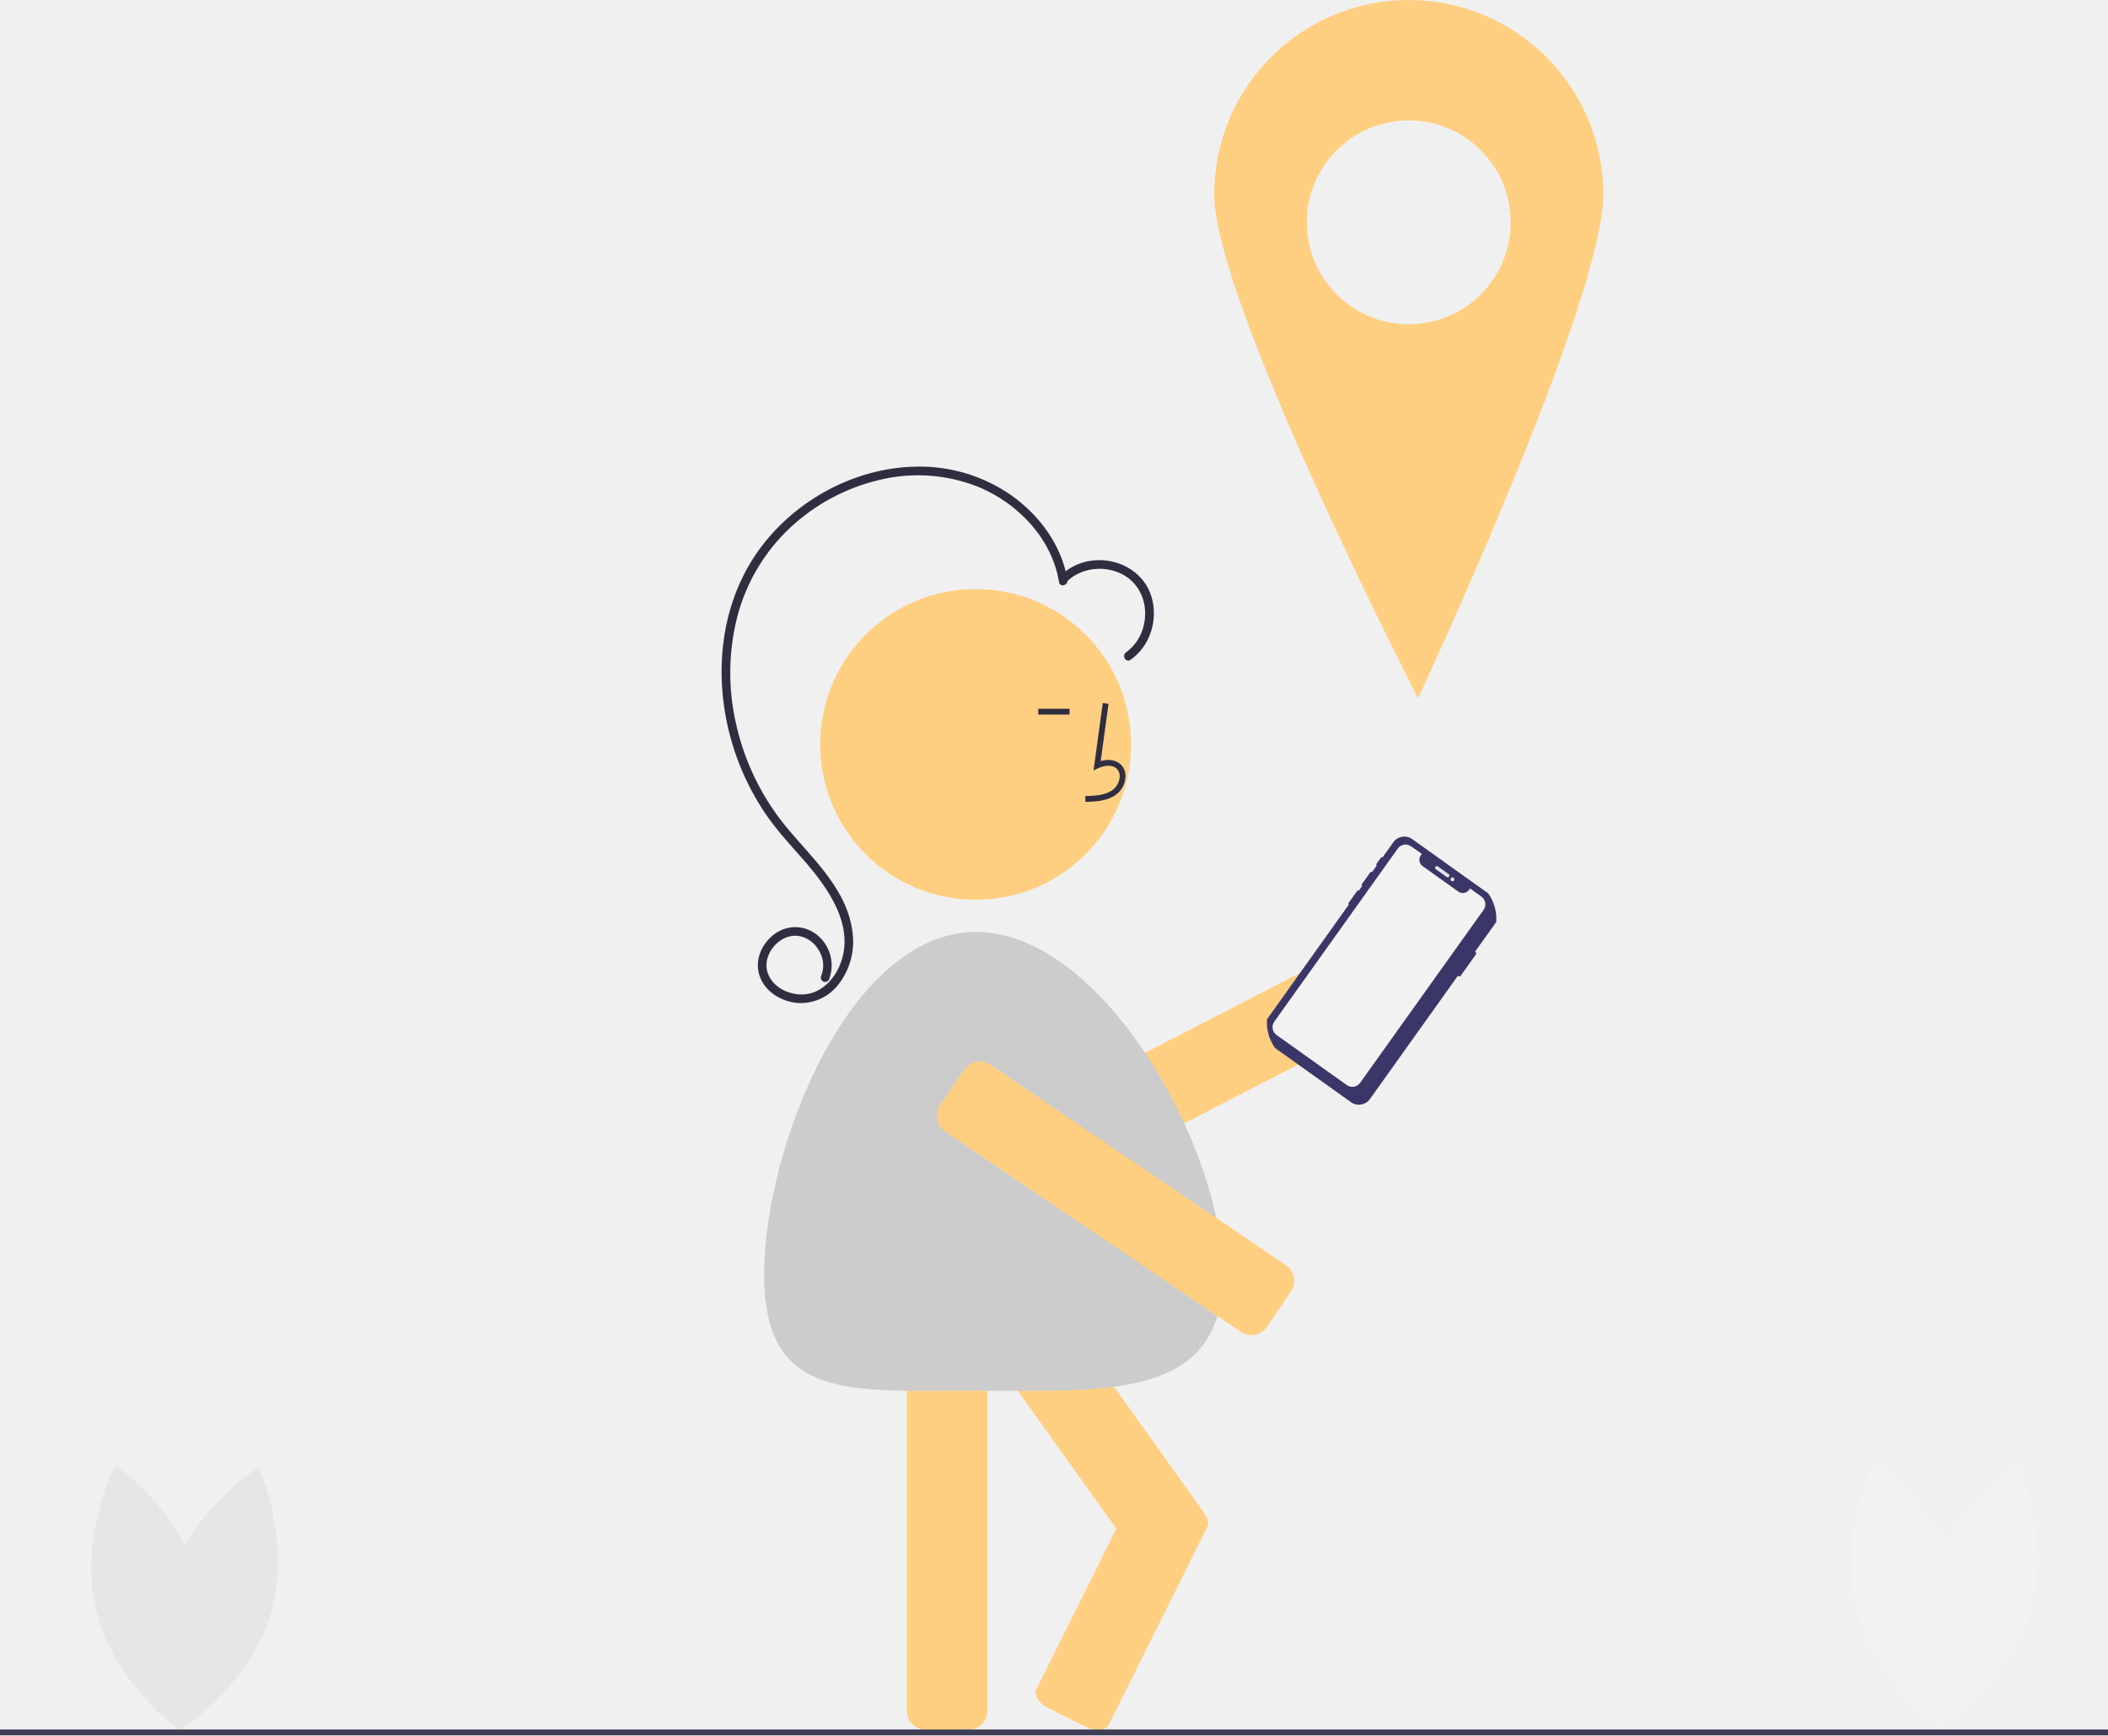
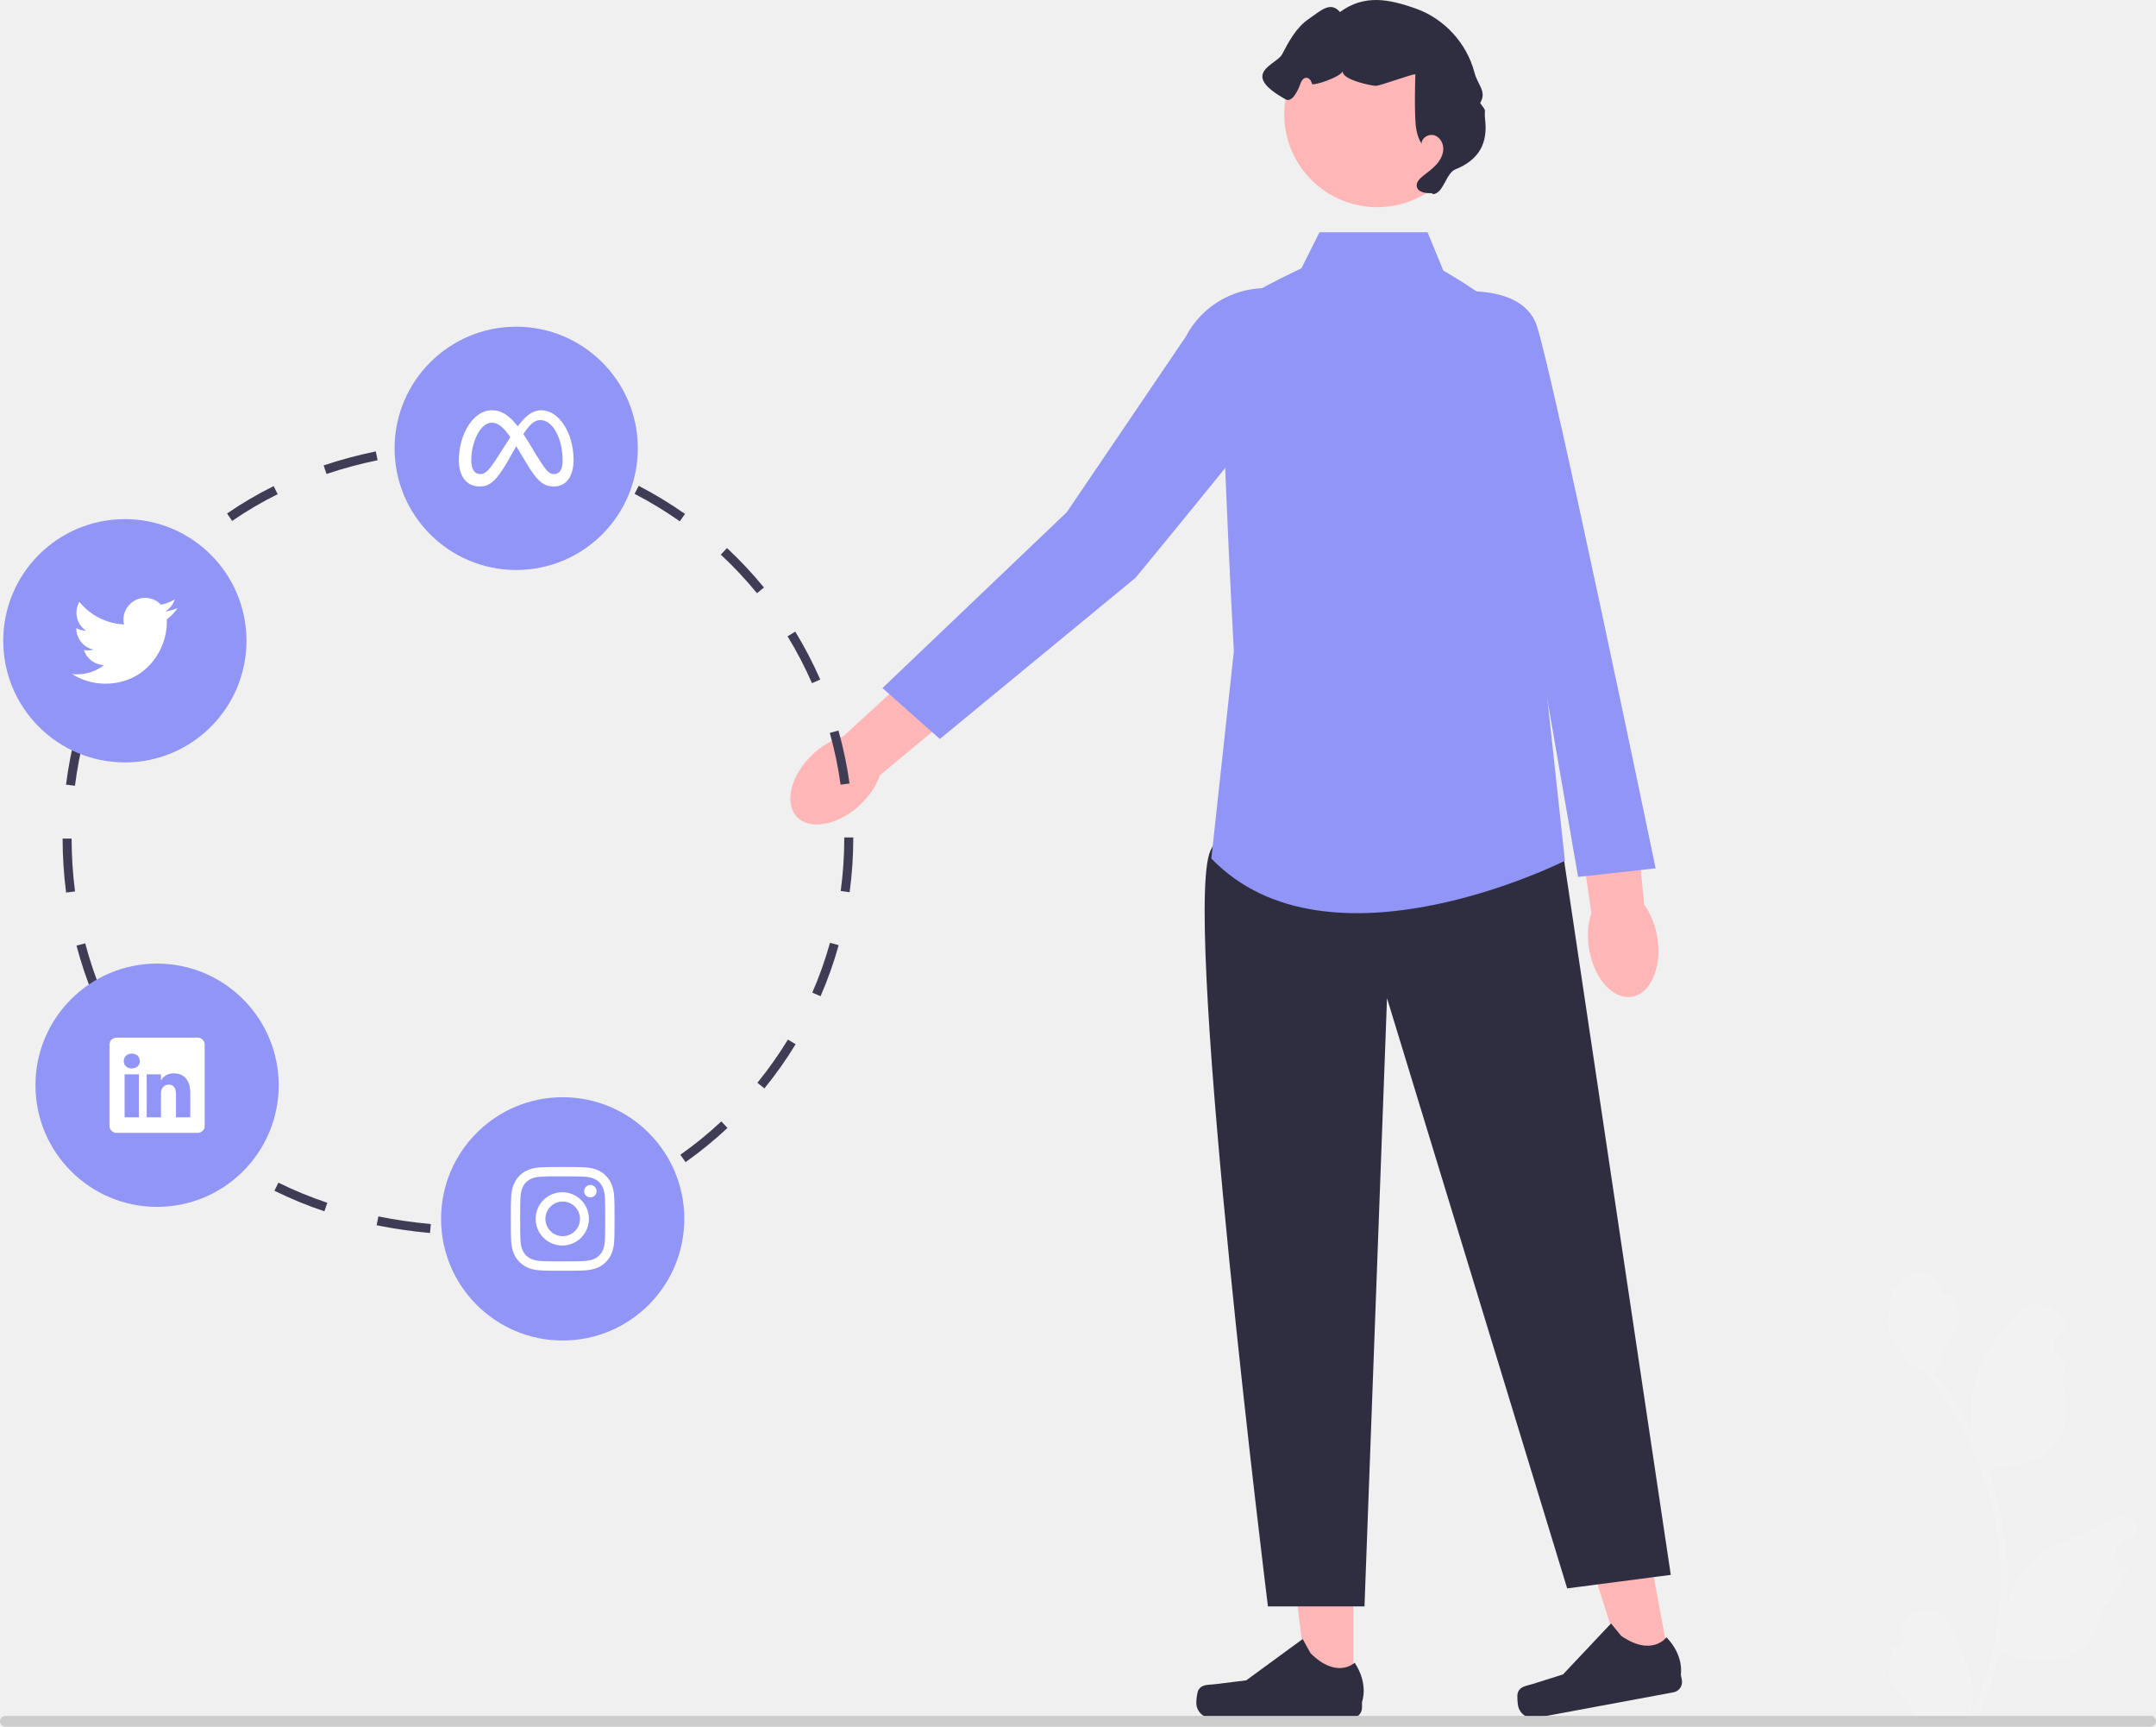
- <svg xmlns="http://www.w3.org/2000/svg" data-name="Layer 1" width="726" height="597.692" viewBox="0 0 726 597.692">
-   <path d="M900.743,695.54c-7.51,25.086,4.145,50.735,4.145,50.735S928.72,731.25,936.23,706.164s-4.145-50.735-4.145-50.735S908.253,670.454,900.743,695.54Z" transform="translate(-237 -151.1541)" fill="#f2f2f2" />
-   <path d="M912.146,696.219c6.321,25.412-6.529,50.483-6.529,50.483s-23.098-16.13-29.418-41.542,6.529-50.483,6.529-50.483S905.825,670.807,912.146,696.219Z" transform="translate(-237 -151.1541)" fill="#f2f2f2" />
-   <path d="M294.743,696.54c-7.51,25.086,4.145,50.735,4.145,50.735S322.72,732.25,330.23,707.164s-4.145-50.735-4.145-50.735S302.253,671.454,294.743,696.54Z" transform="translate(-237 -151.1541)" fill="#e6e6e6" />
-   <path d="M306.146,697.219c6.321,25.412-6.529,50.483-6.529,50.483s-23.098-16.13-29.418-41.542,6.529-50.483,6.529-50.483S299.825,671.807,306.146,697.219Z" transform="translate(-237 -151.1541)" fill="#e6e6e6" />
-   <circle cx="336.002" cy="256.403" r="53.519" fill="#ffcf81" />
-   <path d="M570.569,746.903H555.81a6.508,6.508,0,0,1-6.5-6.5V617.389a6.508,6.508,0,0,1,6.5-6.5h14.759a6.508,6.508,0,0,1,6.5,6.5V740.403A6.508,6.508,0,0,1,570.569,746.903Z" transform="translate(-237 -151.1541)" fill="#ffcf81" />
-   <path d="M612.125,547.62l-6.763-13.118a6.508,6.508,0,0,1,2.799-8.756l109.337-56.371a6.508,6.508,0,0,1,8.756,2.799l6.763,13.118a6.508,6.508,0,0,1-2.799,8.756L620.881,550.419A6.508,6.508,0,0,1,612.125,547.62Z" transform="translate(-237 -151.1541)" fill="#ffcf81" />
-   <path d="M649.94,680.924l-12.006,8.585a6.508,6.508,0,0,1-9.068-1.507l-71.548-100.066a6.508,6.508,0,0,1,1.507-9.068l12.006-8.585a6.508,6.508,0,0,1,9.068,1.507l71.548,100.066A6.508,6.508,0,0,1,649.94,680.924Z" transform="translate(-237 -151.1541)" fill="#ffcf81" />
-   <path d="M611.176,746.04l-13.213-6.578c-3.208-1.597-5.012-4.518-4.019-6.511l34.053-68.399c.992-1.993,4.41-2.315,7.618-.717l13.213,6.578c3.208,1.597,5.012,4.518,4.019,6.511l-34.053,68.399C617.802,747.315,614.384,747.637,611.176,746.04Z" transform="translate(-237 -151.1541)" fill="#ffcf81" />
-   <path d="M610.828,427.35l-.056-2c3.721-.104,7.001-.337,9.466-2.138a6.148,6.148,0,0,0,2.381-4.528,3.514,3.514,0,0,0-1.153-2.895c-1.636-1.383-4.269-.936-6.188-.055l-1.655.759,3.173-23.19,1.981.271L616.079,413.301c2.608-.767,5.023-.438,6.678.961a5.471,5.471,0,0,1,1.86,4.492,8.133,8.133,0,0,1-3.2,6.073C618.251,427.142,614.135,427.257,610.828,427.35Z" transform="translate(-237 -151.1541)" fill="#2f2e41" />
-   <rect x="357.578" y="244.121" width="10.771" height="2" fill="#2f2e41" />
-   <path d="M658.165,590.154c0,43.63-41.37,40-85,40s-73,3.631-73-40,29.37-118,73-118S658.165,546.524,658.165,590.154Z" transform="translate(-237 -151.1541)" fill="#ccc" />
-   <path d="M604.637,350.885c-1.999-11.916-9.547-22.159-19.259-29.074a55.109,55.109,0,0,0-32.519-9.942c-22.493.247-44.487,12.846-56.546,31.75-13.36,20.943-13.624,48.293-4.592,70.937a87.823,87.823,0,0,0,8.732,16.611c3.877,5.745,8.574,10.813,13.142,16.001,8.513,9.669,18.274,23.117,12.569,36.609-2.107,4.983-6.552,9.514-12.209,9.871-4.775.301-10.07-1.983-12.187-6.472-2.372-5.029.912-10.98,5.764-13.039,5.089-2.159,10.379,1.026,12.258,5.924a9.517,9.517,0,0,1,.089,7.061,1.553,1.553,0,0,0,.538,2.052,1.509,1.509,0,0,0,2.052-.538,13.418,13.418,0,0,0-3.362-14.848,11.877,11.877,0,0,0-15.313-.947c-4.756,3.474-7.271,9.692-4.861,15.303,2.087,4.858,7.136,7.792,12.235,8.411a16.372,16.372,0,0,0,14.748-6.53A23.93,23.93,0,0,0,530.67,472.755c-1.669-15.354-13.936-25.851-23.144-37.087a84.878,84.878,0,0,1-16.869-34.528,78.317,78.317,0,0,1,.323-37.781,64.185,64.185,0,0,1,18.336-30.626,67.884,67.884,0,0,1,30.245-16.206,56.241,56.241,0,0,1,33.69,2.05c11.273,4.472,21.278,13.321,26.045,24.589a37.979,37.979,0,0,1,2.448,8.516c.319,1.9,3.21,1.094,2.893-.798Z" transform="translate(-237 -151.1541)" fill="#2f2e41" />
-   <path d="M604.572,351.336c5.009-4.826,13.174-5.521,19.209-2.253,6.242,3.381,8.747,10.663,7.146,17.401a15.729,15.729,0,0,1-6.111,9.362c-1.573,1.095-.076,3.697,1.514,2.59,6.753-4.701,9.596-13.759,7.291-21.596-2.406-8.182-10.398-13.067-18.744-12.741a18.875,18.875,0,0,0-12.426,5.115c-1.393,1.342.73,3.462,2.121,2.121Z" transform="translate(-237 -151.1541)" fill="#2f2e41" />
-   <path d="M560.757,531.844l8.282-12.217a6.508,6.508,0,0,1,9.028-1.733L679.889,586.921a6.508,6.508,0,0,1,1.733,9.028l-8.282,12.217a6.508,6.508,0,0,1-9.028,1.733L562.49,540.872A6.508,6.508,0,0,1,560.757,531.844Z" transform="translate(-237 -151.1541)" fill="#ffcf81" />
-   <polygon points="508.148 327.888 508.148 327.888 508.149 327.888 508.148 327.888" fill="#3a3768" />
-   <polygon points="502.219 336.198 502.219 336.198 502.219 336.198 502.219 336.198" fill="#3a3768" />
-   <path d="M752.301,468.739a14.956,14.956,0,0,0-2.79-9.913l-26.161-18.667a4.644,4.644,0,0,0-6.478,1.083l-3.761,5.271c-.014-.014-.013-.036-.03-.048a.35.35,0,0,0-.488.082l-1.541,2.16a.35.35,0,0,0,.082.488c.017.012.037.004.055.013l-1.662,2.329a.35.35,0,0,0-.033-.035.387.387,0,0,0-.54.09l-2.944,4.125a.387.387,0,0,0,.09.54.372.372,0,0,0,.044.02L704.95,457.95c-.009-.007-.013-.018-.023-.024a.369.369,0,0,0-.514.086l-2.997,4.2a.369.369,0,0,0,.086.514c.009.006.021.008.03.014l-28.171,39.479a14.956,14.956,0,0,0,2.79,9.913l26.161,18.667a4.644,4.644,0,0,0,6.477-1.083L739.106,487.231a.58.58,0,0,0,.112.121.622.622,0,0,0,.866-.151l5.202-7.29a.622.622,0,0,0-.139-.869.579.579,0,0,0-.151-.067Z" transform="translate(-237 -151.1541)" fill="#3a3768" />
-   <path d="M747.149,459.935l-3.851-2.764-.332.461a2.69,2.69,0,0,1-3.686.645l-12.31-8.79a2.709,2.709,0,0,1-.627-3.778l.332-.461L722.99,442.668a3.28,3.28,0,0,0-4.579.742l-.009.013-42.532,59.614a3.299,3.299,0,0,0,.755,4.589l24.214,17.267a3.28,3.28,0,0,0,4.577-.757l.012-.017,42.532-59.596a3.28,3.28,0,0,0-.787-4.572Z" transform="translate(-237 -151.1541)" fill="#f2f2f2" />
-   <path d="M732.186,449.576l3.75,2.676a.59.59,0,0,1,.138.823h0a.59.59,0,0,1-.823.138l-3.75-2.676a.59.59,0,0,1-.138-.823h0A.59.59,0,0,1,732.186,449.576Z" transform="translate(-237 -151.1541)" fill="#e6e8ec" />
-   <circle cx="500.235" cy="302.866" r="0.663" fill="#e6e8ec" />
-   <path d="M722.174,151.154a67,67,0,0,0-67,67v0c0,37,70.2,173.5,70.2,173.5s63.8-136.48,63.8-173.49a67,67,0,0,0-66.99-67.01Zm0,111.68a35.1,35.1,0,1,1,35.1-35.1v0A35.1,35.1,0,0,1,722.174,262.834Z" transform="translate(-237 -151.1541)" fill="#ffcf81" />
-   <rect y="595.692" width="726" height="2" fill="#3f3d56" />
+ <svg xmlns="http://www.w3.org/2000/svg" width="478.67" height="383.237" viewBox="0 0 478.67 383.237">
+   <g>
+     <path d="M190.976,178.611c-4.853,4.572-11.146,5.775-14.056,2.687-2.91-3.088-1.334-9.299,3.519-13.871,2.124-2.002,4.525-3.357,6.796-3.99l20.808-19.117,8.763,9.955-21.442,17.789c-.767,2.23-2.263,4.545-4.388,6.547Z" fill="#ffb6b6" />
+     <g>
+       <polygon points="300.444 375.337 290.413 375.336 285.642 336.646 300.446 336.647 300.444 375.337" fill="#ffb6b6" />
+       <path d="M266.078,375.109h0c-.312,.526-.477,2.224-.477,2.835h0c0,1.88,1.524,3.404,3.404,3.404h31.064c1.283,0,2.322-1.04,2.322-2.322v-1.293s1.537-3.887-1.627-8.678c0,0-3.932,3.751-9.808-2.124l-1.733-3.139-12.542,9.173-6.952,.856c-1.521,.187-2.869-.029-3.652,1.289Z" fill="#2f2e41" />
+     </g>
+     <g>
+       <polygon points="370.814 369.639 360.951 371.47 349.195 334.302 363.751 331.6 370.814 369.639" fill="#ffb6b6" />
+       <path d="M336.984,375.691h0c-.211,.574-.063,2.273,.049,2.875h0c.343,1.849,2.12,3.069,3.969,2.726l30.541-5.672c1.261-.234,2.094-1.446,1.859-2.708l-.236-1.272s.801-4.102-3.184-8.235c0,0-3.181,4.406-10.031-.298l-2.277-2.77-10.656,11.309-6.679,2.111c-1.461,.462-2.826,.495-3.355,1.934Z" fill="#2f2e41" />
+     </g>
+     <path d="M346.234,184.131l24.707,165.423-23,3-40-131-5,135h-21.437s-18.516-149-13.039-167c5.476-18,77.769-5.423,77.769-5.423Z" fill="#2f2e41" />
+     <path d="M292.941,51.554h24l3.5,8.5s14,8,14,11,8.5,78.5,8.5,78.5l4.5,41.5s-52.5,26.5-78.5-.5l5-46s-4-72-2-75,17-10,17-10l4-8Z" fill="#9195f6" />
+     <path d="M285.435,64.454h0s7.314,11.053,5.006,15.6-38.324,48.183-38.324,48.183l-43.455,35.786-12.737-11.303,40.931-39.046,26.447-39.003c4.209-8.028,13.292-12.221,22.132-10.217Z" fill="#9195f6" />
+     <g>
+       <path d="M367.96,208.119c1.045,6.586-1.506,12.463-5.696,13.128-4.191,.665-8.435-4.135-9.48-10.72-.457-2.883-.226-5.63,.531-7.863l-4.077-27.96,13.162-1.634,2.622,27.737c1.411,1.89,2.481,4.43,2.938,7.313Z" fill="#ffb6b6" />
+       <path d="M316.77,65.547s20.695-4.632,24.455,6.845,26.352,120.336,26.352,120.336l-17.211,1.906-12.925-74.58-20.671-54.507Z" fill="#9195f6" />
+     </g>
+     <circle cx="305.764" cy="25.353" r="20.634" fill="#ffb6b6" />
+     <path d="M317.837,42.873c-1.323,.064-3.069-.188-3.291-1.494-.156-.921,.621-1.715,1.352-2.297,1.02-.811,2.095-1.567,2.971-2.532s1.551-2.184,1.567-3.487-.759-2.662-2.006-3.041-2.801,.548-2.82,1.85c-1.202-1.825-1.361-4.124-1.424-6.308-.037-1.278-.053-2.557-.049-3.835,.006-1.747,.05-3.493,.094-5.239-.859-.045-7.79,2.563-8.79,2.563-.86,0-7.77-1.372-7.31-3.34-.135,1.258-6.727,3.524-6.861,2.866s-.626-1.353-1.297-1.314c-.707,.041-1.092,.825-1.33,1.493-.531,1.49-1.82,4.065-3.202,3.296-10.459-5.825-2.026-7.639-.787-10.008,1.523-2.912,3.148-5.942,5.859-7.799s4.85-4.076,6.986-1.578c5.357-3.905,10.671-2.963,16.915-.736s11.238,7.674,12.915,14.087c.769,2.939,2.828,4.229,1.294,6.852,1.691,2.268,.775,.985,1.109,3.794,.264,2.217,.043,4.556-1.056,6.499-1.174,2.075-3.252,3.519-5.474,4.385s-2.606,5.212-4.966,5.552" fill="#2f2e41" />
+   </g>
+   <path d="M420.346,365.602c2.066,.129,3.208-2.437,1.645-3.933l-.155-.618c.02-.05,.041-.099,.062-.148,2.089-4.982,9.17-4.947,11.241,.042,1.839,4.428,4.179,8.864,4.756,13.546,.258,2.067,.142,4.172-.316,6.2,4.308-9.411,6.575-19.687,6.575-30.021,0-2.597-.142-5.193-.433-7.783-.239-2.119-.568-4.224-.995-6.31-2.306-11.277-7.299-22.018-14.5-30.99-3.462-1.892-6.349-4.851-8.093-8.397-.626-1.279-1.117-2.655-1.35-4.056,.394,.052,1.486-5.949,1.188-6.317,.549-.833,1.532-1.247,2.131-2.06,2.982-4.043,7.091-3.337,9.236,2.157,4.582,2.313,4.627,6.148,1.815,9.837-1.789,2.347-2.035,5.522-3.604,8.035,.162,.207,.329,.407,.491,.614,2.961,3.798,5.522,7.88,7.681,12.169-.61-4.766,.291-10.508,1.826-14.21,1.748-4.217,5.025-7.769,7.91-11.415,3.466-4.379,10.573-2.468,11.184,3.083,.006,.054,.012,.107,.017,.161-.429,.242-.848,.499-1.259,.77-2.339,1.547-1.531,5.174,1.241,5.602l.063,.01c-.155,1.544-.42,3.074-.807,4.579,3.702,14.316-4.29,19.53-15.701,19.764-.252,.129-.497,.258-.749,.381,1.156,3.255,2.08,6.594,2.764,9.979,.614,2.99,1.04,6.013,1.279,9.049,.297,3.83,.271,7.68-.052,11.503l.019-.136c.82-4.211,3.107-8.145,6.427-10.87,4.946-4.063,11.933-5.559,17.268-8.824,2.568-1.572,5.859,.459,5.411,3.437l-.022,.143c-.794,.323-1.569,.698-2.319,1.117-.429,.242-.848,.499-1.259,.77-2.339,1.547-1.531,5.174,1.241,5.602l.063,.01c.045,.006,.084,.013,.129,.019-1.363,3.236-3.262,6.239-5.639,8.829-2.315,12.497-12.256,13.683-22.89,10.044h-.006c-1.163,5.064-2.861,10.011-5.044,14.726h-18.02c-.065-.2-.123-.407-.181-.607,1.666,.103,3.346,.006,4.986-.297-1.337-1.641-2.674-3.294-4.011-4.935-.032-.032-.058-.065-.084-.097-.678-.84-1.363-1.673-2.041-2.512l-0-.001c-.042-2.578,.267-5.147,.879-7.64l.001-0Z" fill="#f2f2f2" />
+   <path d="M0,382.047c0,.66,.53,1.19,1.19,1.19H477.48c.66,0,1.19-.53,1.19-1.19,0-.66-.53-1.19-1.19-1.19H1.19c-.66,0-1.19,.53-1.19,1.19Z" fill="#ccc" />
+   <path d="M107.489,273.849l-.136-1.996c3.901-.265,7.813-.799,11.626-1.589l.405,1.959c-3.902,.808-7.904,1.354-11.896,1.626Zm-12.02-.178c-4.036-.363-8.025-.941-11.856-1.718l.397-1.961c3.76,.763,7.676,1.33,11.639,1.687l-.18,1.992Zm35.479-4.687l-.671-1.885c3.676-1.308,7.295-2.884,10.76-4.684l.922,1.775c-3.545,1.842-7.25,3.454-11.011,4.793Zm-58.922-.126c-3.831-1.285-7.566-2.819-11.101-4.562l.884-1.793c3.455,1.702,7.106,3.203,10.853,4.459l-.636,1.896Zm-21.469-10.622c-3.302-2.264-6.459-4.787-9.385-7.501l1.36-1.467c2.854,2.647,5.934,5.109,9.155,7.317l-1.131,1.65Zm101.65-.293l-1.155-1.633c3.186-2.254,6.246-4.748,9.097-7.412l1.365,1.461c-2.916,2.726-6.047,5.277-9.307,7.584Zm-119.223-16.017c-2.488-3.105-4.782-6.437-6.817-9.899l1.725-1.014c1.986,3.381,4.225,6.632,6.653,9.663l-1.561,1.25Zm136.727-.341l-1.551-1.264c2.467-3.03,4.748-6.256,6.776-9.586l1.708,1.041c-2.076,3.407-4.409,6.707-6.934,9.809ZM20.819,221.272c-1.518-3.668-2.809-7.496-3.835-11.379l1.934-.512c1.004,3.797,2.266,7.54,3.75,11.125l-1.848,.766Zm161.36-.156l-1.834-.799c1.557-3.578,2.88-7.301,3.932-11.064l1.926,.539c-1.076,3.851-2.43,7.661-4.023,11.324ZM14.676,198.111c-.511-3.952-.772-7.982-.776-11.978l2-.002c.003,3.911,.259,7.855,.759,11.724l-1.983,.256Zm173.957-.079l-1.981-.27c.524-3.854,.79-7.794,.79-11.709l-0-.181h2l0,.173c0,4.013-.272,8.043-.809,11.986ZM16.64,174.407l-1.984-.254c.507-3.974,1.276-7.939,2.286-11.785l1.935,.508c-.988,3.762-1.74,7.642-2.236,11.531Zm169.988-.239c-.535-3.869-1.342-7.734-2.399-11.486l1.925-.542c1.082,3.84,1.908,7.795,2.456,11.755l-1.981,.273ZM22.605,151.746l-1.85-.762c1.53-3.714,3.322-7.334,5.326-10.76l1.727,1.01c-1.958,3.346-3.708,6.882-5.203,10.512Zm157.672-.113c-1.561-3.568-3.385-7.066-5.422-10.397l1.706-1.044c2.085,3.409,3.952,6.989,5.549,10.641l-1.833,.801Zm-12.212-19.965c-2.469-3.021-5.169-5.901-8.026-8.562l1.363-1.464c2.923,2.723,5.686,5.67,8.211,8.76l-1.549,1.266Zm-133.625-.105l-1.563-1.247c2.499-3.132,5.245-6.099,8.161-8.818l1.364,1.463c-2.846,2.653-5.524,5.547-7.962,8.603Zm116.487-15.855c-3.195-2.251-6.571-4.301-10.035-6.093l.919-1.776c3.544,1.833,6.999,3.931,10.268,6.234l-1.152,1.635Zm-99.387-.085l-1.135-1.647c3.267-2.25,6.751-4.296,10.355-6.083l.889,1.792c-3.52,1.744-6.92,3.742-10.109,5.938Zm20.952-10.421l-.64-1.895c3.714-1.253,7.61-2.301,11.581-3.115l.401,1.959c-3.89,.797-7.707,1.824-11.343,3.051Zm57.626-.251c-3.679-1.301-7.486-2.358-11.314-3.144l.401-1.959c3.918,.803,7.814,1.885,11.58,3.217l-.667,1.886Zm-34.649-4.505l-.183-1.991c2.002-.184,4.06-.318,6.117-.399,1.946-.023,3.963,.063,5.902,.191l-.131,1.996c-1.896-.125-3.824-.188-5.731-.188-1.983,.079-4.006,.211-5.974,.391Z" fill="#3f3d56" />
+   <g>
+     <circle cx="34.874" cy="240.876" r="27" fill="#9195f6" />
+     <path d="M24.307,231.823c0-.836,.695-1.514,1.552-1.514h18.03c.857,0,1.552,.678,1.552,1.514v18.107c0,.836-.695,1.514-1.552,1.514H25.859c-.857,0-1.552-.678-1.552-1.514v-18.107Zm6.529,16.178v-9.543h-3.171v9.543h3.171Zm-1.585-10.847c1.106,0,1.794-.732,1.794-1.648-.02-.936-.687-1.648-1.773-1.648s-1.795,.713-1.795,1.648c0,.917,.688,1.648,1.753,1.648h.021Zm6.483,10.847v-5.33c0-.285,.021-.571,.106-.774,.229-.569,.75-1.16,1.627-1.16,1.148,0,1.606,.874,1.606,2.158v5.105h3.171v-5.474c0-2.932-1.564-4.295-3.651-4.295-1.683,0-2.437,.925-2.86,1.576v.033h-.021l.021-.033v-1.35h-3.17c.04,.896,0,9.543,0,9.543h3.17Z" fill="#fff" />
+   </g>
+   <circle cx="114.607" cy="99.515" r="27" fill="#9195f6" />
+   <path d="M114.951,94.624c1.477-1.998,3.11-3.57,5.199-3.57,3.943,0,7.19,5.019,7.191,10.994,0,3.645-1.569,5.929-4.388,5.929-2.456,0-3.812-1.378-6.246-5.45l-1.062-1.787-.188-.314c-.277-.468-.558-.933-.844-1.396l-1.875,3.311c-2.663,4.656-4.162,5.636-6.244,5.636-2.894,0-4.622-2.252-4.622-5.824,0-5.706,3.175-11.099,7.319-11.099,.508,0,.995,.062,1.471,.194,.493,.137,.973,.35,1.453,.648,.918,.571,1.837,1.456,2.836,2.728Zm2.413,3.54c-.401-.653-.786-1.253-1.157-1.803l-.01-.013c1.345-2.077,2.456-3.11,3.776-3.11,2.743,0,4.937,4.038,4.937,8.998,0,1.891-.621,2.988-1.902,2.988-1.23,0-1.818-.812-4.154-4.568l-1.491-2.491h.002Zm-7.779-4.315c1.154,.159,2.205,1.009,3.725,3.185-.877,1.343-1.745,2.692-2.602,4.048-2.16,3.384-2.906,4.143-4.108,4.143-1.237,0-1.974-1.086-1.974-3.024,0-4.142,2.066-8.379,4.53-8.379,.145,0,.288,.01,.43,.029v-.002Z" fill="#fff" fill-rule="evenodd" />
+   <g>
+     <circle cx="27.72" cy="142.223" r="27" fill="#9195f6" />
+     <path d="M23.362,151.747c8.847,0,13.686-7.33,13.686-13.676,0-.205,0-.413-.009-.618,.942-.682,1.755-1.527,2.401-2.494-.88,.388-1.813,.644-2.768,.759,1.006-.601,1.759-1.547,2.12-2.662-.945,.56-1.979,.953-3.058,1.162-1.82-1.938-4.867-2.034-6.806-.214-1.252,1.175-1.783,2.929-1.394,4.601-3.868-.194-7.471-2.02-9.915-5.024-1.273,2.199-.62,5.008,1.492,6.421-.763-.026-1.508-.231-2.177-.598v.066c.003,2.288,1.614,4.259,3.856,4.715-.413,.114-.839,.17-1.267,.169-.302,.001-.603-.027-.9-.084,.63,1.959,2.436,3.3,4.494,3.336-1.705,1.339-3.81,2.065-5.978,2.062-.382,.002-.764-.02-1.143-.066,2.2,1.403,4.755,2.147,7.364,2.147Z" fill="#fff" />
+   </g>
+   <circle cx="124.926" cy="270.536" r="27" fill="#9195f6" />
+   <path d="M124.926,259.02c-3.125,0-3.518,.014-4.746,.069-1.228,.058-2.064,.25-2.797,.535-.769,.289-1.465,.743-2.04,1.329-.586,.575-1.039,1.271-1.329,2.04-.285,.731-.479,1.569-.535,2.792-.055,1.231-.069,1.622-.069,4.752,0,3.126,.014,3.518,.069,4.746,.058,1.226,.25,2.063,.535,2.795,.295,.757,.688,1.399,1.329,2.04,.639,.641,1.281,1.035,2.038,1.329,.734,.285,1.569,.479,2.795,.535,1.229,.055,1.621,.069,4.749,.069s3.518-.014,4.747-.069c1.225-.058,2.064-.25,2.797-.535,.768-.289,1.464-.743,2.038-1.329,.641-.641,1.034-1.283,1.329-2.04,.284-.733,.478-1.569,.535-2.795,.055-1.228,.069-1.619,.069-4.747s-.014-3.519-.069-4.749c-.058-1.225-.252-2.063-.535-2.794-.289-.768-.743-1.464-1.329-2.04-.575-.586-1.271-1.04-2.04-1.329-.734-.285-1.572-.479-2.797-.535-1.229-.055-1.619-.069-4.749-.069h.003Zm-1.032,2.076h1.034c3.075,0,3.439,.01,4.652,.066,1.123,.05,1.733,.239,2.139,.396,.537,.209,.921,.459,1.324,.862s.652,.786,.861,1.324c.158,.404,.345,1.015,.396,2.138,.056,1.213,.068,1.578,.068,4.651s-.012,3.439-.068,4.652c-.05,1.123-.239,1.732-.396,2.138-.185,.5-.479,.952-.862,1.323-.403,.403-.786,.652-1.324,.861-.403,.158-1.013,.345-2.138,.397-1.213,.055-1.578,.068-4.652,.068s-3.44-.013-4.654-.068c-1.123-.052-1.732-.239-2.138-.397-.5-.184-.953-.478-1.324-.861-.383-.371-.678-.824-.864-1.324-.157-.404-.345-1.015-.396-2.138-.055-1.213-.066-1.578-.066-4.654,0-3.075,.012-3.437,.066-4.651,.052-1.123,.239-1.733,.397-2.139,.209-.537,.459-.921,.862-1.324,.403-.403,.786-.652,1.324-.861,.406-.158,1.015-.345,2.138-.397,1.062-.049,1.474-.063,3.62-.065v.003Zm7.18,1.912c-.763,0-1.382,.619-1.382,1.382s.619,1.382,1.382,1.382h0c.763,0,1.382-.619,1.382-1.382s-.619-1.382-1.382-1.382Zm-6.146,1.615c-3.266-.051-5.955,2.555-6.006,5.822-.051,3.266,2.555,5.955,5.822,6.006,.062,.001,.123,.001,.185,0,3.266-.051,5.873-2.74,5.822-6.006-.05-3.194-2.627-5.772-5.822-5.822Zm0,2.074c2.12-.001,3.84,1.717,3.841,3.837s-1.717,3.84-3.837,3.841h-.003c-2.12,0-3.839-1.719-3.839-3.839s1.719-3.839,3.839-3.839Z" fill="#fff" />
</svg>
